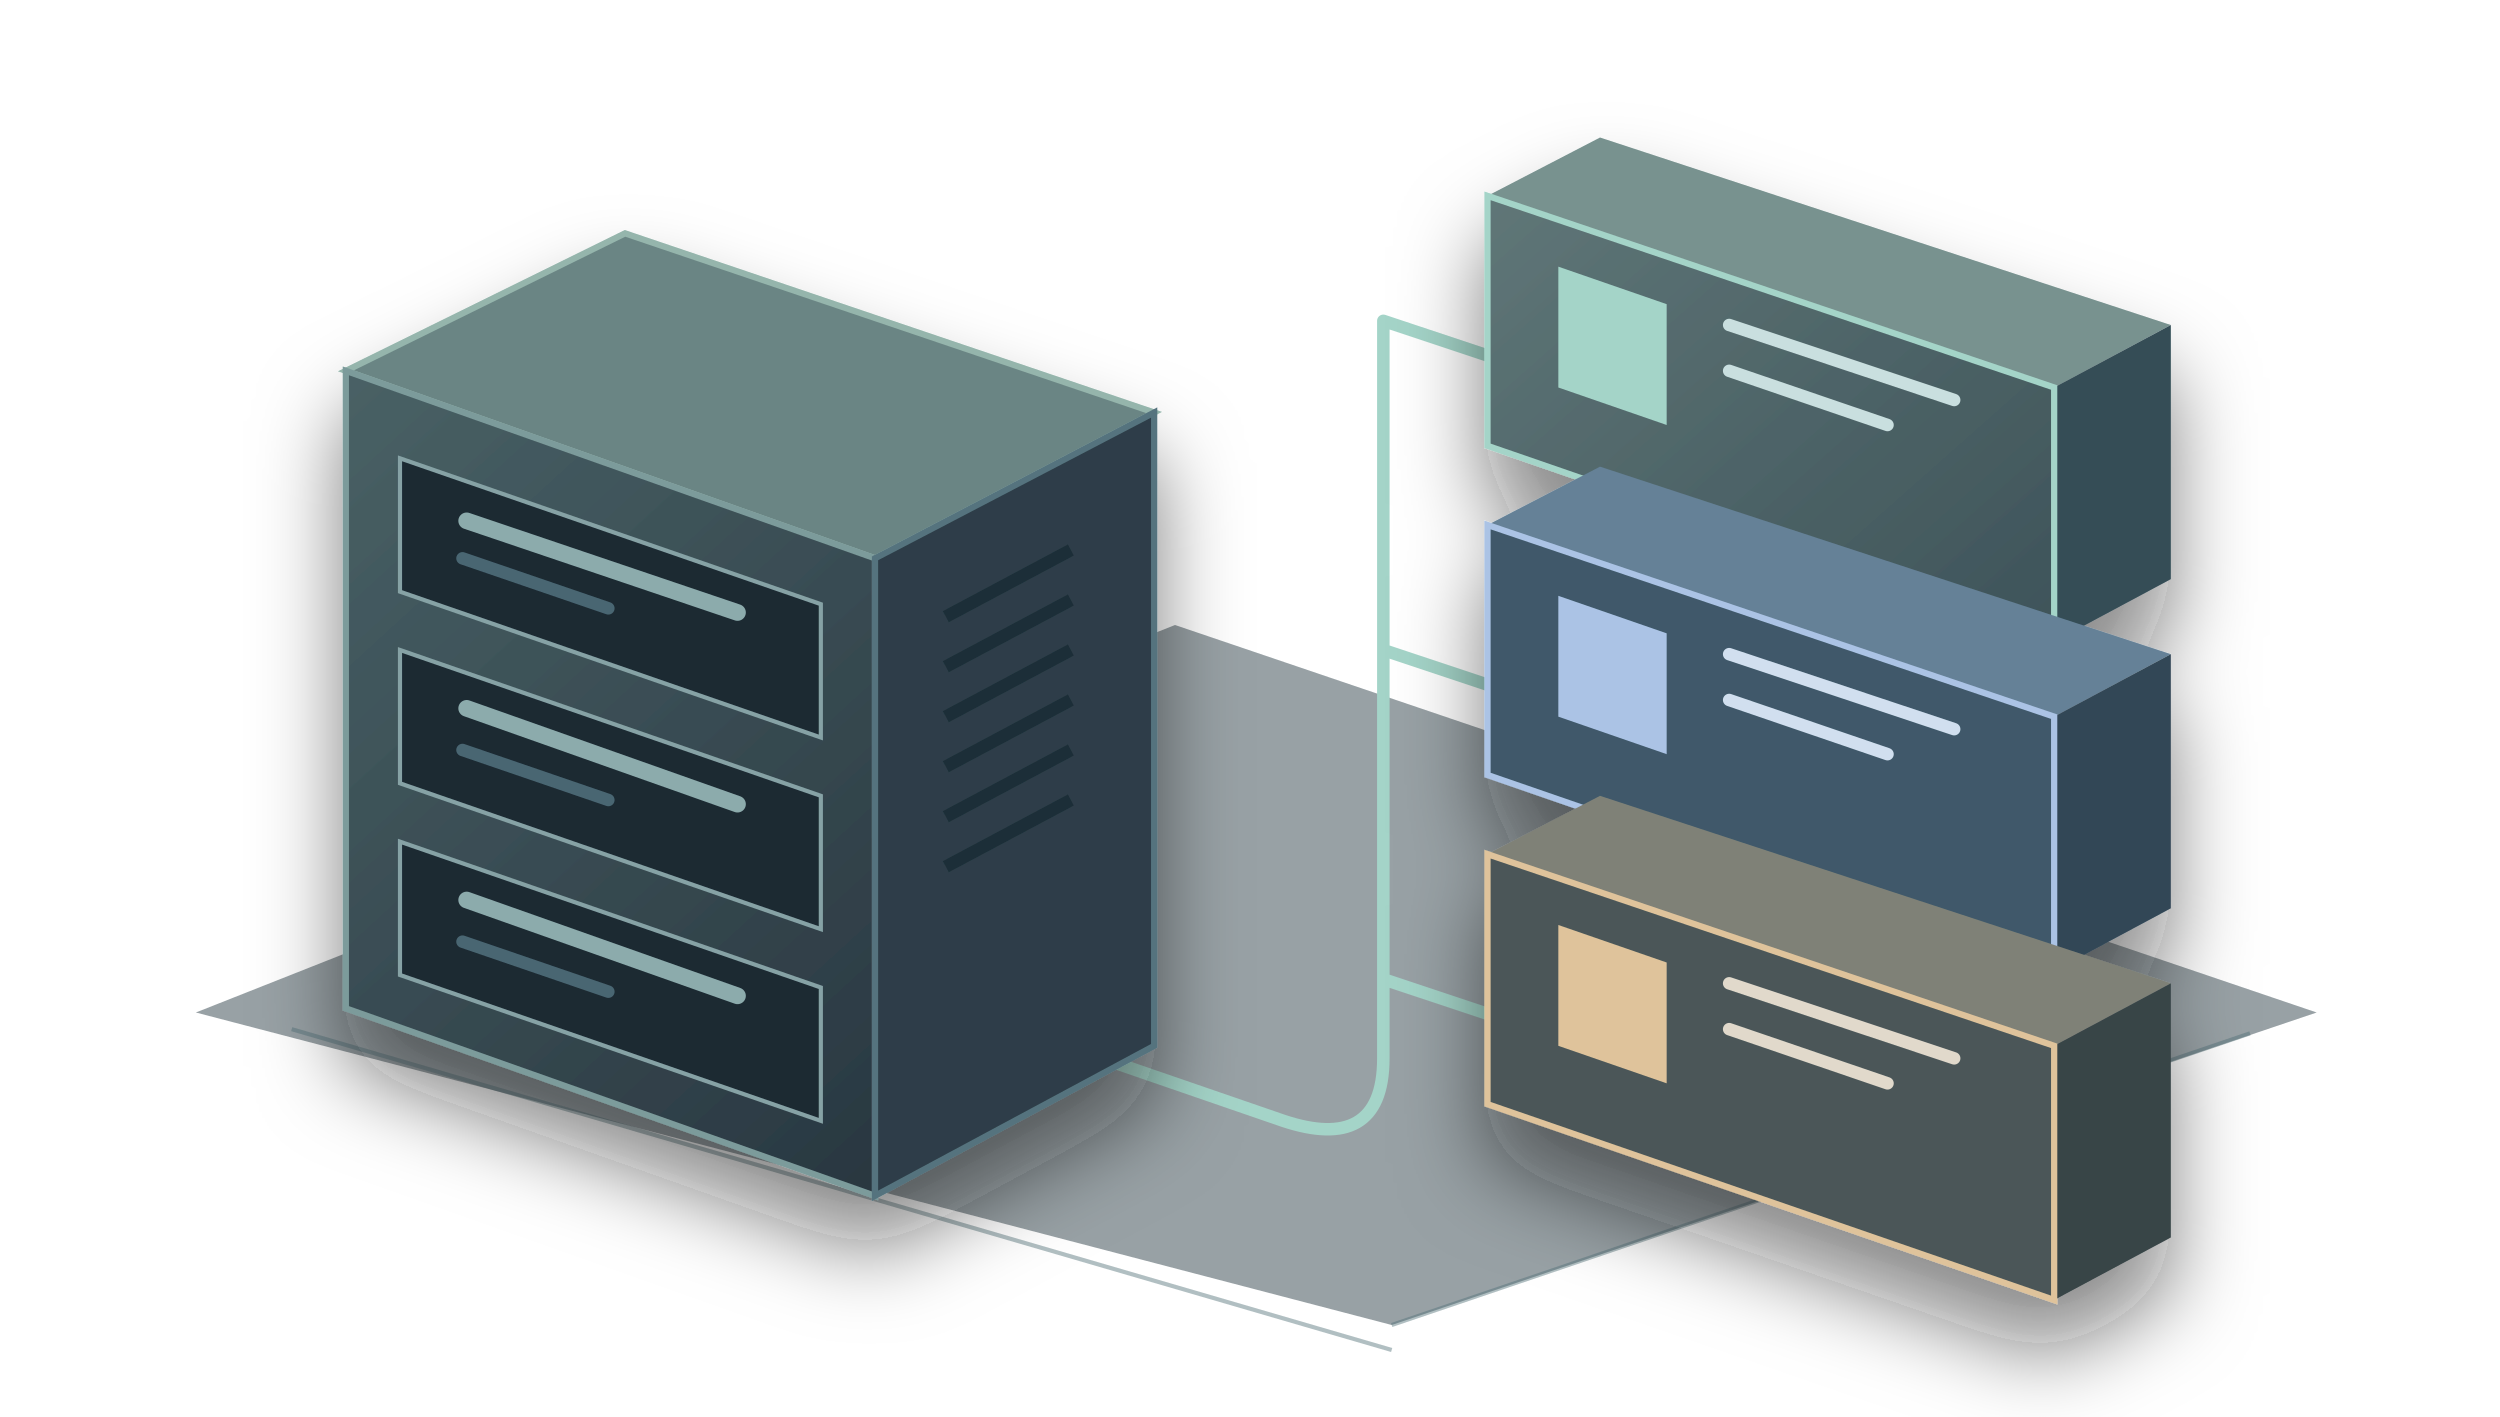
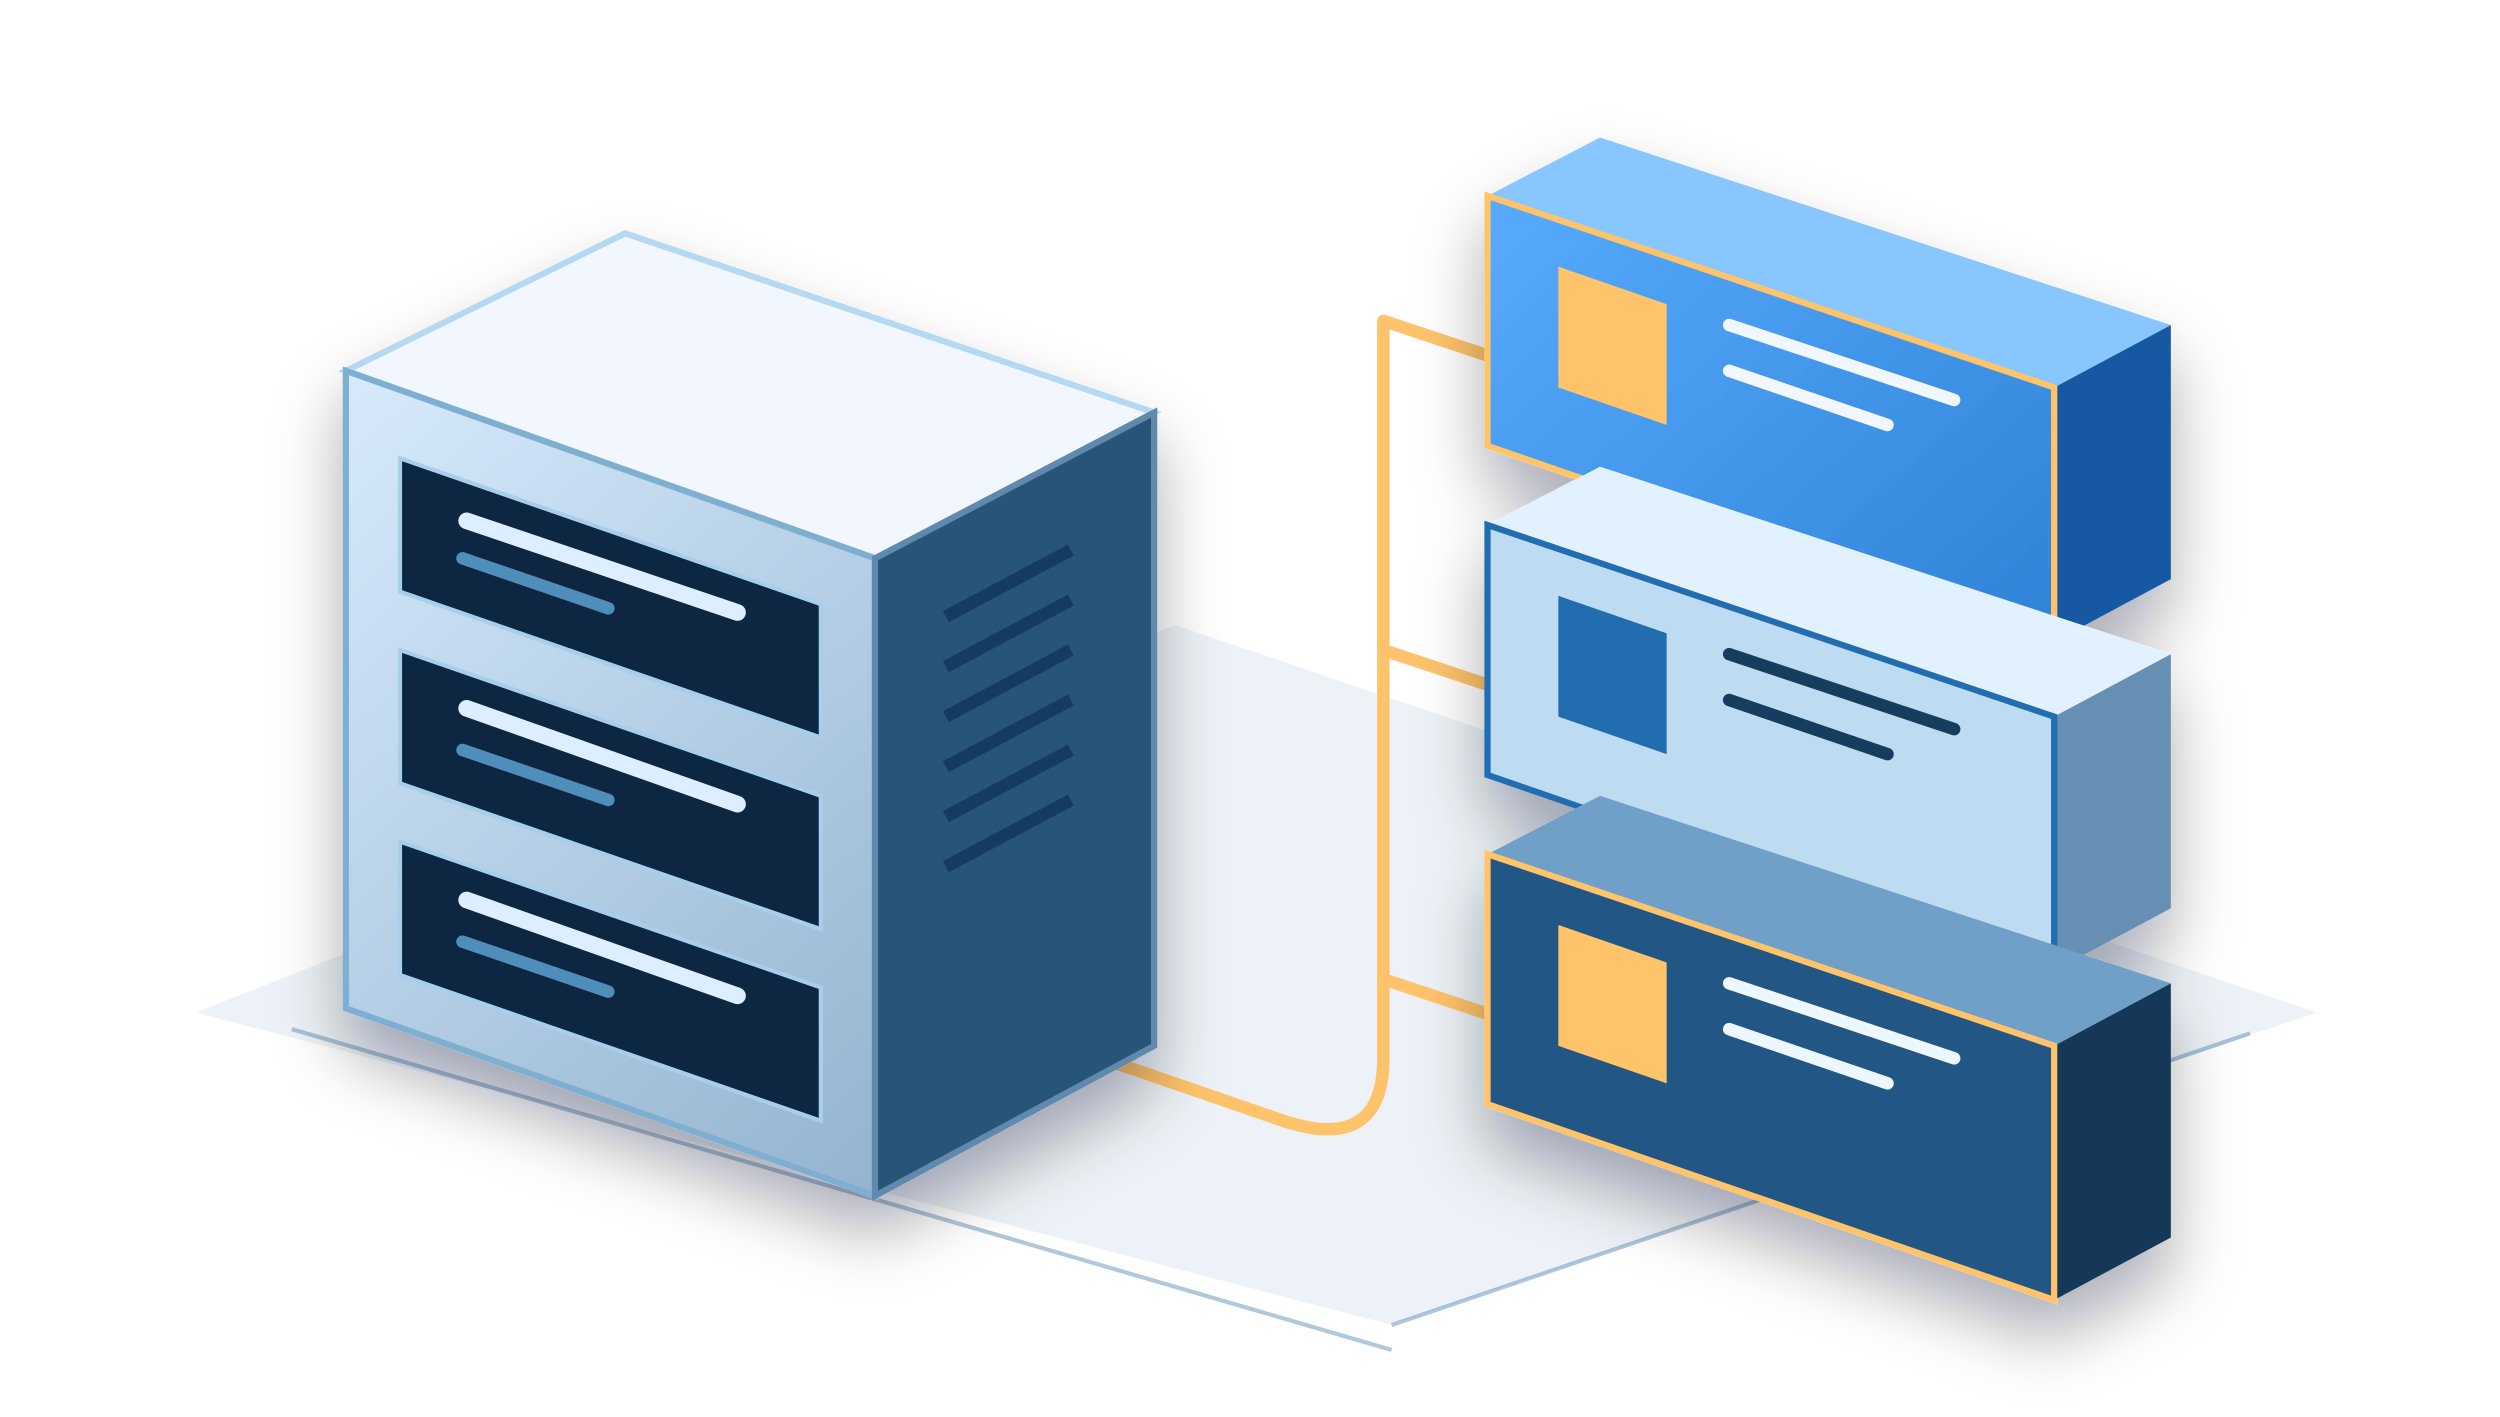
<svg xmlns="http://www.w3.org/2000/svg" viewBox="0 0 600 340" fill="none">
  <defs>
    <linearGradient id="host" x1="86" y1="65" x2="271" y2="267" gradientUnits="userSpaceOnUse">
-       <stop stop-color="#4b6468" />
-       <stop offset="1" stop-color="#25323c" />
+       <stop stop-color="#dceeff" />
+       <stop offset="1" stop-color="#8badca" />
    </linearGradient>
    <linearGradient id="guest" x1="325" y1="64" x2="495" y2="256" gradientUnits="userSpaceOnUse">
-       <stop stop-color="#617879" />
-       <stop offset="1" stop-color="#2e434b" />
+       <stop stop-color="#59adff" />
+       <stop offset="1" stop-color="#1c70c6" />
    </linearGradient>
-     <filter id="shadow" x="-30%" y="-30%" width="170%" height="190%">
-       <feDropShadow dx="0" dy="13" stdDeviation="10" flood-color="#0a1116" flood-opacity=".5" />
+     <filter id="shadow" x="-30%" y="-30%" width="170%" height="190%" color-interpolation-filters="sRGB">
+       <feDropShadow dx="0" dy="9" stdDeviation="8" flood-color="#030d17" flood-opacity=".32" />
    </filter>
  </defs>
-   <path d="m47 243 235-93 274 93-222 75L47 243Z" fill="#293b43" fill-opacity=".48" />
-   <path d="m70 247 264 77m0-6 206-70" stroke="#527278" stroke-opacity=".45" />
-   <path d="m218 238 90 31c15 5 24 1 24-15V77m0 0 45 15m-45 64 45 15m-45 64 45 15" stroke="#a4d4c8" stroke-width="3" stroke-linecap="round" />
+   <path d="m47 243 235-93 274 93-222 75L47 243Z" fill="#427cab" fill-opacity=".1" />
+   <path d="m70 247 264 77m0-6 206-70" stroke="#5486ae" stroke-opacity=".45" />
+   <path d="m218 238 90 31c15 5 24 1 24-15V77m0 0 45 15m-45 64 45 15m-45 64 45 15" stroke="#ffc36b" stroke-width="3" stroke-linecap="round" />
  <g filter="url(#shadow)">
-     <path d="m83 89 67-33 127 43-67 35L83 89Z" fill="#6a8584" stroke="#95b5ac" stroke-width="1.5" />
-     <path d="m83 89 127 45v153L83 242V89Z" fill="url(#host)" stroke="#7c9b9b" stroke-width="1.5" />
-     <path d="m210 134 67-35v152l-67 36V134Z" fill="#2d3e48" stroke="#55737e" stroke-width="1.5" />
-     <path d="m96 110 101 35v32l-101-35v-32Zm0 46 101 35v32l-101-35v-32Zm0 46 101 35v32l-101-35v-32Z" fill="#1b2932" stroke="#86a2a5" />
-     <path d="m112 125 65 22m-65 23 65 23m-65 23 65 23" stroke="#8cabac" stroke-width="4" stroke-linecap="round" />
-     <path d="m111 134 35 12m-35 34 35 12m-35 34 35 12" stroke="#496672" stroke-width="3" stroke-linecap="round" />
-     <path d="m227 148 30-16m-30 28 30-16m-30 28 30-16m-30 28 30-16m-30 28 30-16m-30 28 30-16" stroke="#1c2d37" stroke-width="3" />
+     <path d="m83 89 67-33 127 43-67 35L83 89Z" fill="#f2f7ff" stroke="#b6d9f3" stroke-width="1.5" />
+     <path d="m83 89 127 45v153L83 242V89Z" fill="url(#host)" stroke="#7eafd1" stroke-width="1.5" />
+     <path d="m210 134 67-35v152l-67 36V134Z" fill="#285578" stroke="#6089ad" stroke-width="1.5" />
+     <path d="m96 110 101 35v32l-101-35v-32Zm0 46 101 35v32l-101-35v-32Zm0 46 101 35v32l-101-35v-32Z" fill="#0b2843" stroke="#a8ceeb" />
+     <path d="m112 125 65 22m-65 23 65 23m-65 23 65 23" stroke="#dceeff" stroke-width="4" stroke-linecap="round" />
+     <path d="m111 134 35 12m-35 34 35 12m-35 34 35 12" stroke="#508eb9" stroke-width="3" stroke-linecap="round" />
+     <path d="m227 148 30-16m-30 28 30-16m-30 28 30-16m-30 28 30-16m-30 28 30-16m-30 28 30-16" stroke="#143b60" stroke-width="3" />
  </g>
  <g filter="url(#shadow)">
-     <path d="m357 47 27-14 137 45-28 15-136-46Z" fill="#78928f" />
-     <path d="m493 93 28-15v61l-28 15V93Z" fill="#344d57" />
-     <path d="m357 47 136 46v61l-136-47V47Z" fill="url(#guest)" stroke="#a4d4c8" stroke-width="1.5" />
-     <path d="m374 64 26 9v29l-26-9V64Z" fill="#a4d4c8" />
-     <path d="m415 78 54 18m-54-7 38 13" stroke="#c9dfdf" stroke-width="3" stroke-linecap="round" />
-     <path d="m357 126 27-14 137 45-28 15-136-46Z" fill="#658197" />
-     <path d="m493 172 28-15v61l-28 15v-61Z" fill="#304757" />
-     <path d="m357 126 136 46v61l-136-47v-60Z" fill="#3f596a" stroke="#abc3e5" stroke-width="1.5" />
-     <path d="m374 143 26 9v29l-26-9v-29Z" fill="#abc3e5" />
-     <path d="m415 157 54 18m-54-7 38 13" stroke="#d1dfef" stroke-width="3" stroke-linecap="round" />
-     <path d="m357 205 27-14 137 45-28 15-136-46Z" fill="#7f8177" />
-     <path d="m493 251 28-15v61l-28 15v-61Z" fill="#394547" />
-     <path d="m357 205 136 46v61l-136-47v-60Z" fill="#4b5759" stroke="#dfc39b" stroke-width="1.5" />
-     <path d="m374 222 26 9v29l-26-9v-29Z" fill="#dfc39b" />
-     <path d="m415 236 54 18m-54-7 38 13" stroke="#e1d9cb" stroke-width="3" stroke-linecap="round" />
+     <path d="m357 47 27-14 137 45-28 15-136-46Z" fill="#87c6ff" />
+     <path d="m493 93 28-15v61l-28 15V93Z" fill="#1559a1" />
+     <path d="m357 47 136 46v61l-136-47V47Z" fill="url(#guest)" stroke="#ffc36b" stroke-width="1.5" />
+     <path d="m374 64 26 9v29l-26-9V64Z" fill="#ffc36b" />
+     <path d="m415 78 54 18m-54-7 38 13" stroke="#f2f7ff" stroke-width="3" stroke-linecap="round" />
+     <path d="m357 126 27-14 137 45-28 15-136-46Z" fill="#e2f1ff" />
+     <path d="m493 172 28-15v61l-28 15v-61Z" fill="#668fb3" />
+     <path d="m357 126 136 46v61l-136-47v-60Z" fill="#bddbf1" stroke="#236db0" stroke-width="1.5" />
+     <path d="m374 143 26 9v29l-26-9v-29Z" fill="#236db0" />
+     <path d="m415 157 54 18m-54-7 38 13" stroke="#173d60" stroke-width="3" stroke-linecap="round" />
+     <path d="m357 205 27-14 137 45-28 15-136-46Z" fill="#6f9fc7" />
+     <path d="m493 251 28-15v61l-28 15v-61Z" fill="#123858" />
+     <path d="m357 205 136 46v61l-136-47v-60Z" fill="#235784" stroke="#ffc36b" stroke-width="1.5" />
+     <path d="m374 222 26 9v29l-26-9v-29Z" fill="#ffc36b" />
+     <path d="m415 236 54 18m-54-7 38 13" stroke="#edf7ff" stroke-width="3" stroke-linecap="round" />
  </g>
</svg>
